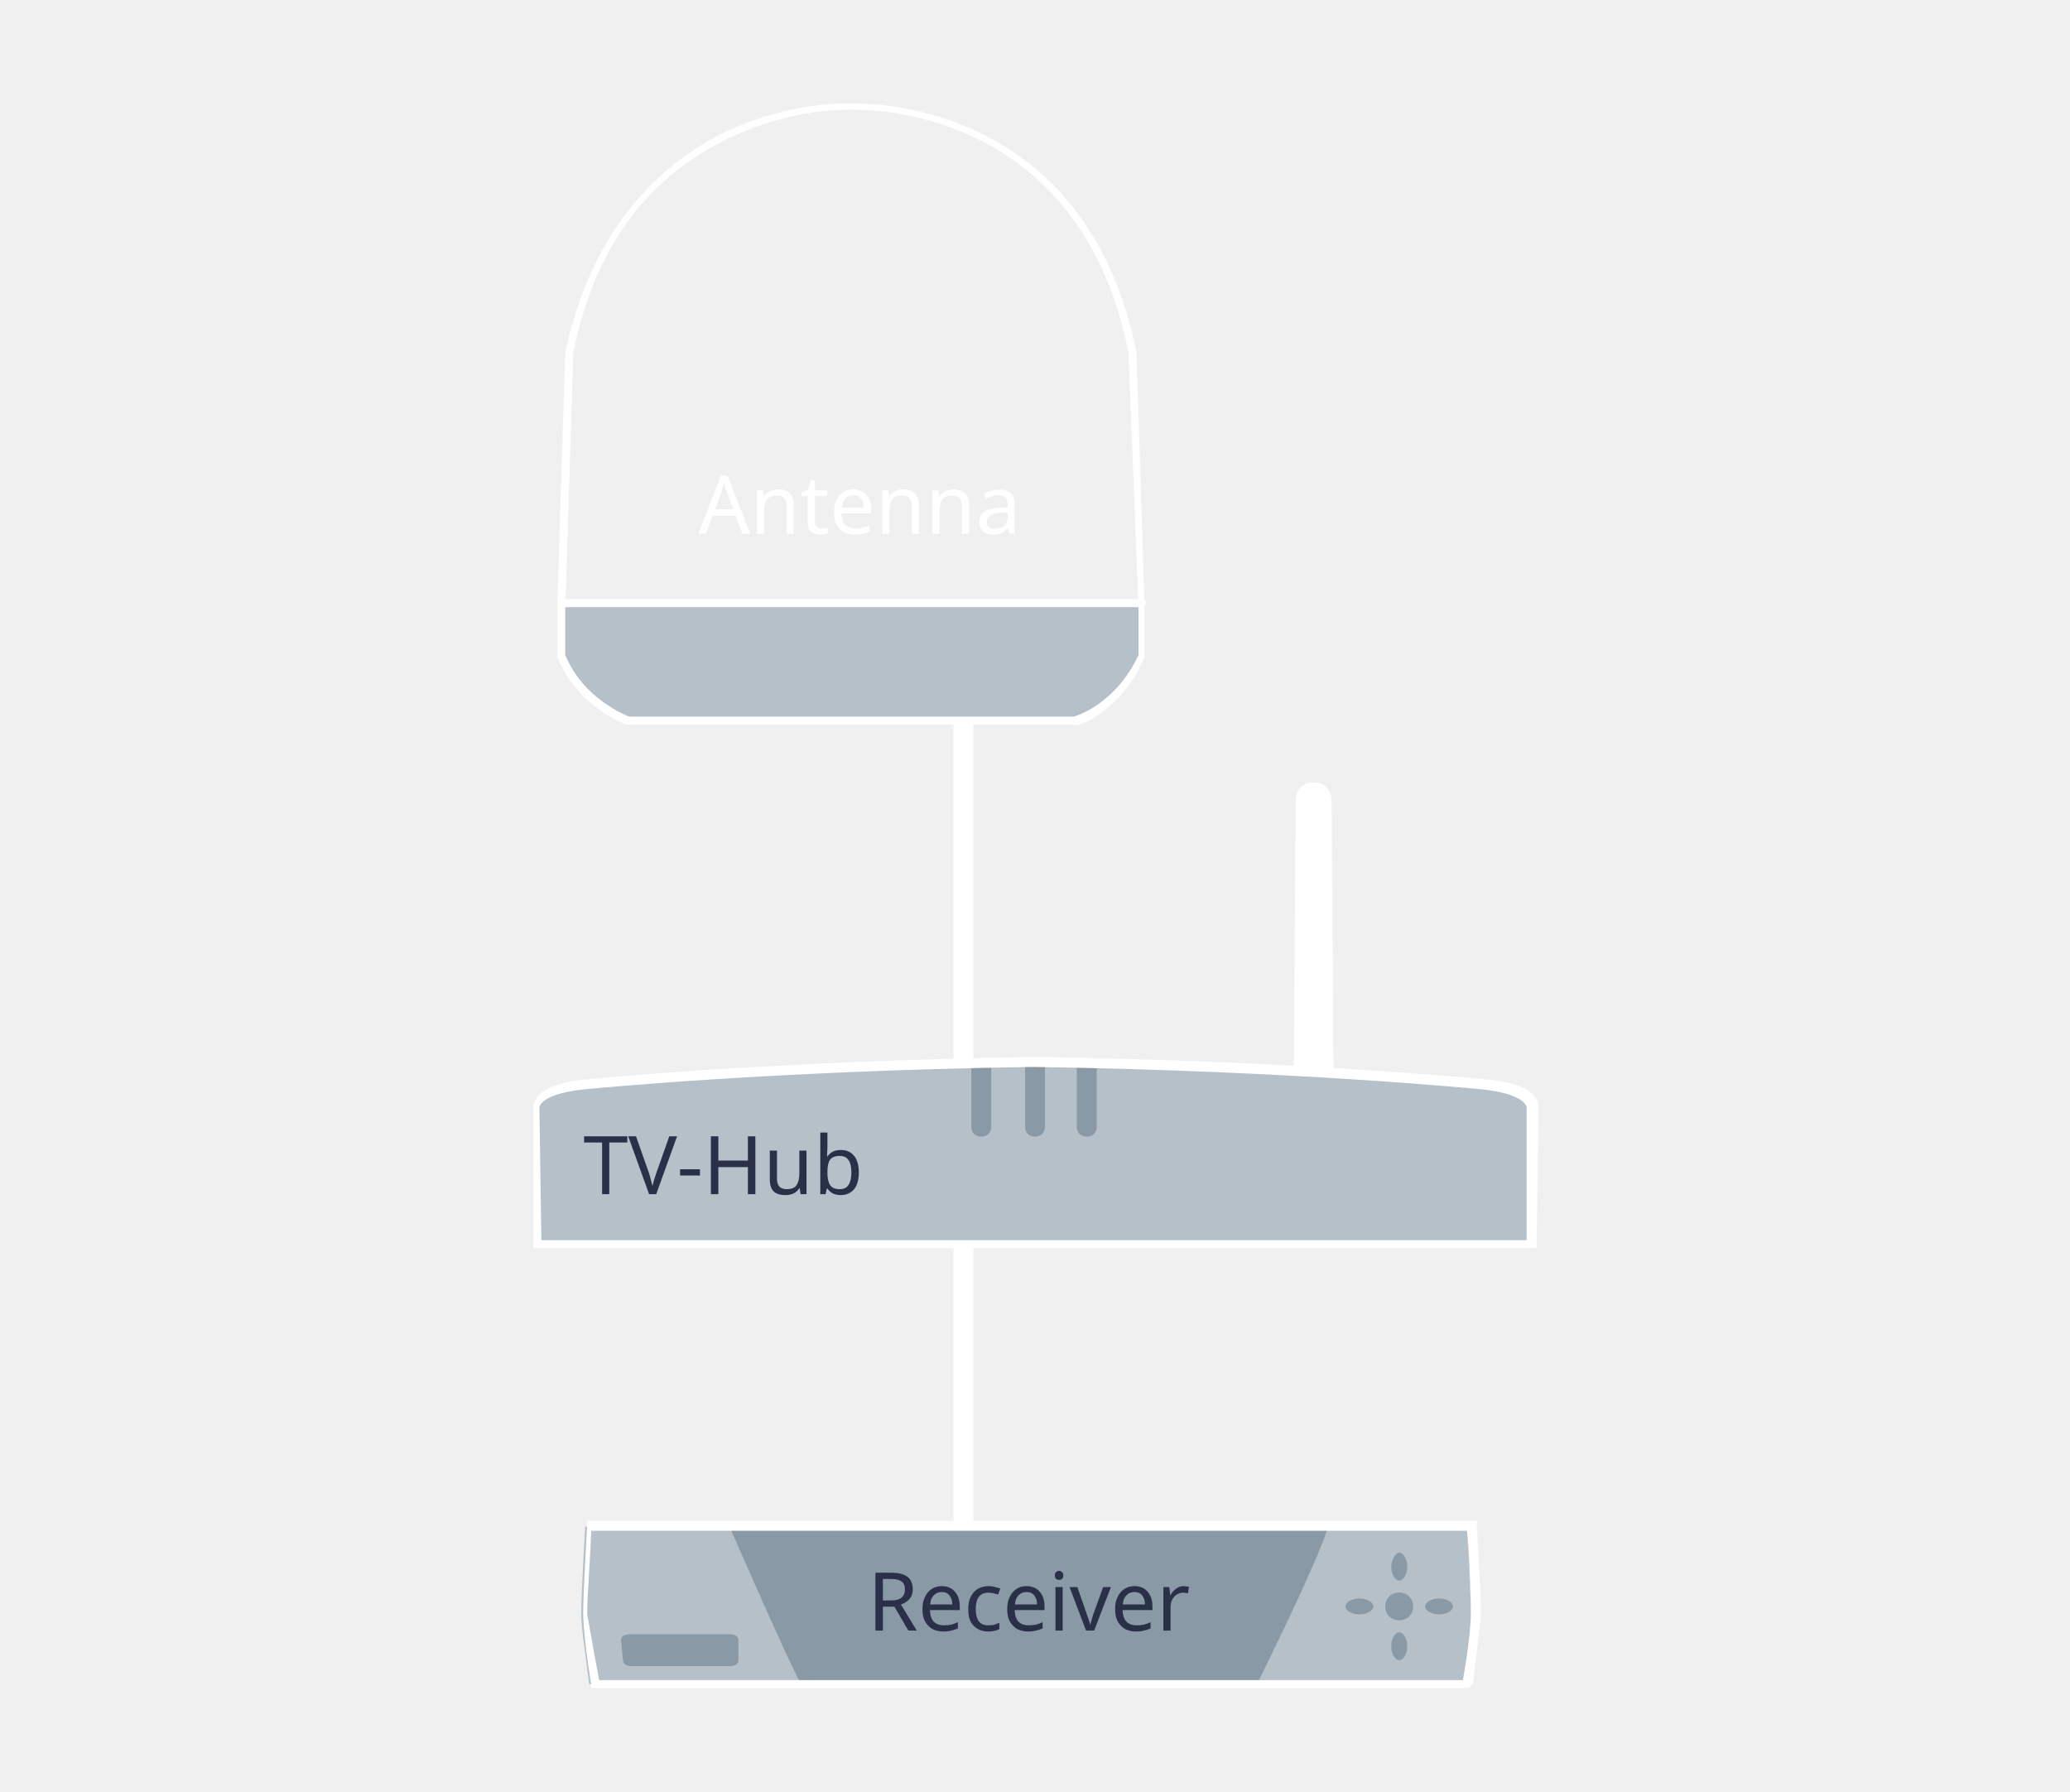
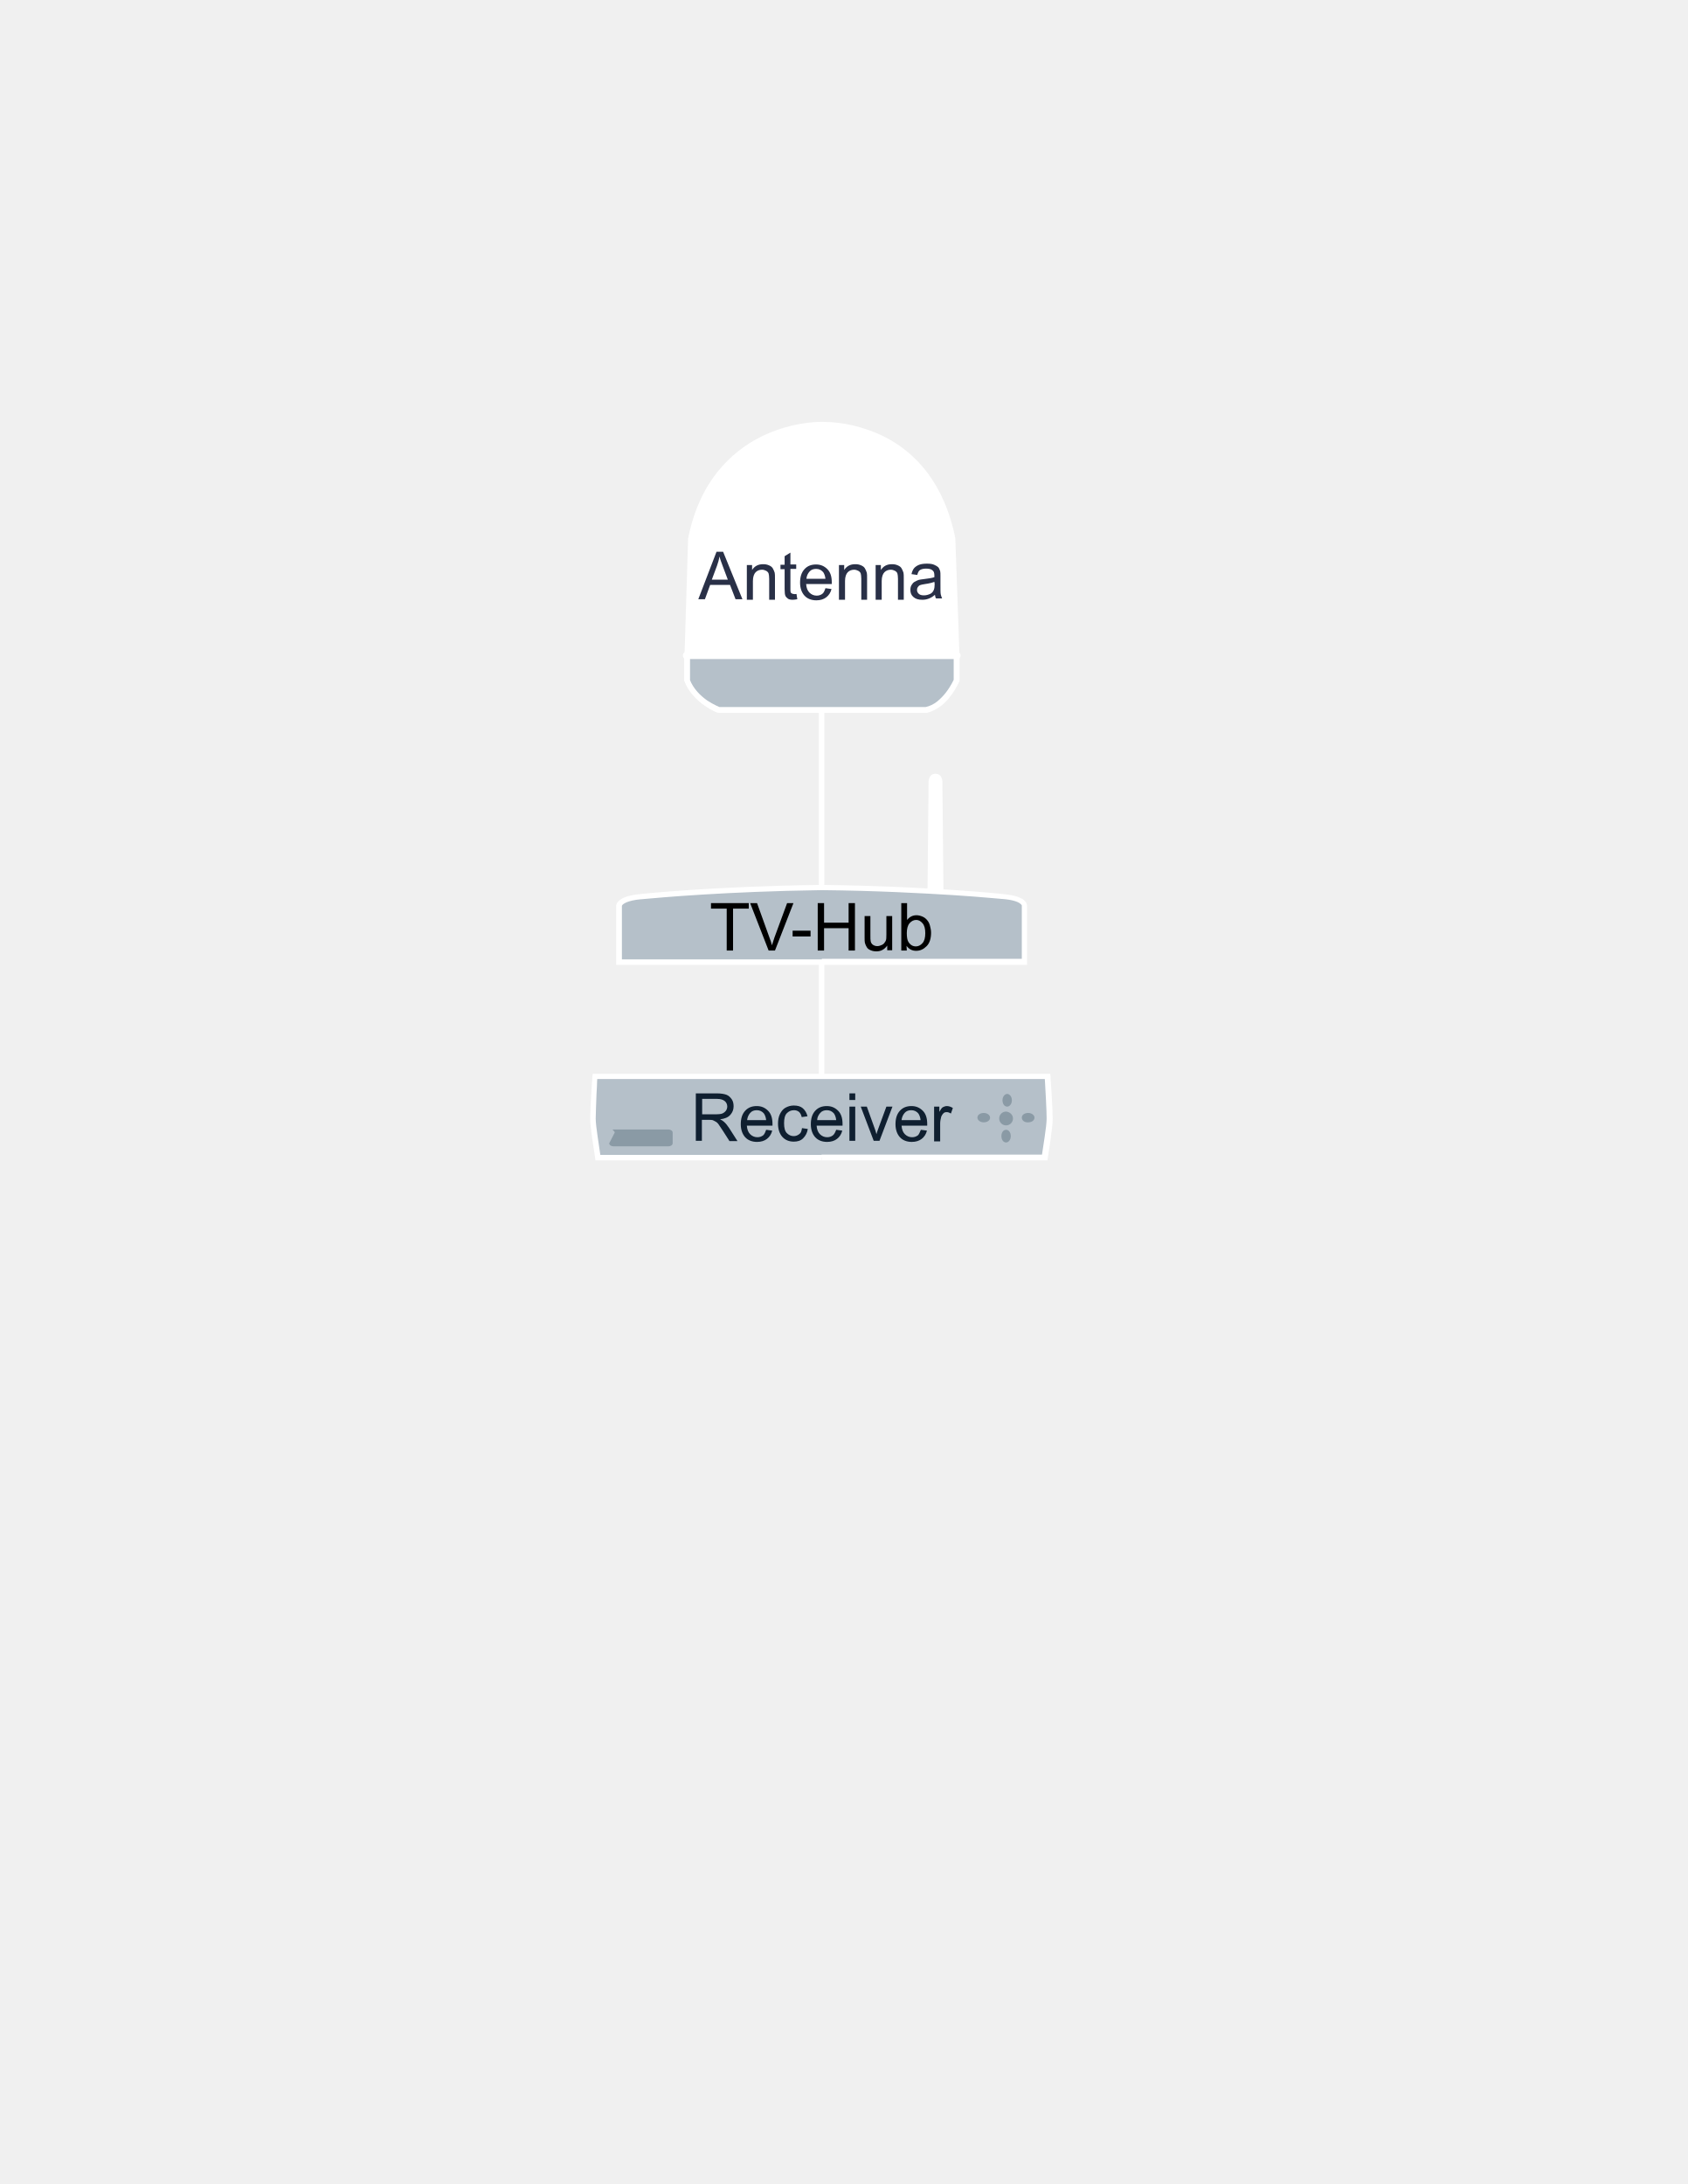
- <svg xmlns="http://www.w3.org/2000/svg" version="1.1" id="Layer_1" x="0px" y="0px" viewBox="0 0 104 90" enable-background="new 0 0 104 90" xml:space="preserve">
+ <svg xmlns="http://www.w3.org/2000/svg" version="1.1" id="Layer_1" x="0px" y="0px" viewBox="0 0 612 792" enable-background="new 0 0 612 792" xml:space="preserve">
  <g>
-     <line fill="none" stroke="#FFFFFF" stroke-miterlimit="10" x1="48.4" y1="36.4" x2="48.4" y2="76.5" />
-     <path fill="#FFFFFF" d="M54,36.4H31.6h0c-0.1,0-2.5-0.9-3.5-3.4v0v-2.7l0.4-12.6l0,0c1.1-5.1,3.7-8.8,7.7-10.9   c3.1-1.6,6.1-1.6,6.4-1.6h0c0,0,0.1,0,0.3,0c2,0,11.8,0.6,14.2,12.5v0l0.4,12.6v2.7v0c-0.6,1.5-1.5,2.3-2.2,2.8   C54.6,36.3,54,36.4,54,36.4L54,36.4z M31.6,36h22.3c0.2,0,2.2-0.7,3.3-3.1v-2.6l-0.5-12.6C54.4,6.1,44.8,5.5,42.9,5.5   c-0.2,0-0.2,0-0.3,0l0,0h0c-0.3,0-3.2,0-6.3,1.6c-4,2-6.5,5.6-7.5,10.6l-0.4,12.6v2.6C29.3,35.1,31.4,35.9,31.6,36z" />
-     <path fill="#B5C0C9" d="M28.2,30.4v2.6c0.9,2.3,3.5,3.2,3.5,3.2H54c2.2-0.4,3.3-3.2,3.3-3.2v-2.6H28.2z" />
-     <path fill="#FFFFFF" d="M57.3,30.5H28.2c-0.1,0-0.2-0.1-0.2-0.2c0-0.1,0.1-0.2,0.2-0.2h29.2c0.1,0,0.2,0.1,0.2,0.2   C57.5,30.4,57.5,30.5,57.3,30.5z" />
-     <path fill="#FFFFFF" d="M53.9,36.4H31.6c0,0,0,0-0.1,0c-0.1,0-2.5-0.9-3.5-3.4c0,0,0,0,0-0.1v-2.6l0.4-12.6v0   c1.1-5.1,3.7-8.8,7.7-10.9c3.1-1.6,6.1-1.6,6.4-1.6h0c0,0,0.1,0,0.3,0c2,0,11.8,0.6,14.2,12.5c0,0,0,0,0,0l0.4,12.6V33   c0,0,0,0,0,0.1c-0.6,1.5-1.5,2.3-2.2,2.8C54.5,36.4,54,36.5,53.9,36.4C54,36.4,53.9,36.4,53.9,36.4z M31.6,36h22.3   c0.2,0,2.2-0.7,3.3-3.1v-2.6l-0.5-12.6C54.4,6.1,44.8,5.5,42.9,5.5c-0.2,0-0.2,0-0.3,0l0,0h0c-0.3,0-3.2,0-6.3,1.6   c-4,2-6.5,5.6-7.5,10.6l-0.4,12.6v2.6C29.3,35.1,31.4,35.9,31.6,36z" />
-     <g>
-       <path fill="#B5C0C9" d="M51.8,84.6h21.7c0.2-0.9,0.4-2.8,0.4-3.5c0-1-0.2-4.4-0.2-4.4h-22h-0.3h-22c0,0-0.2,3.4-0.2,4.4    c0,0.7,0.3,2.6,0.4,3.5h21.7H51.8z" />
-       <path fill="#B5C0C9" d="M73.5,84.7H29.8c0,0,0,0,0,0c-0.3-1.8-0.4-3-0.4-3.5c0-1,0.2-4.4,0.2-4.4c0,0,0,0,0,0h44.3c0,0,0,0,0,0    s0.2,3.4,0.2,4.4C74,81.6,73.9,82.8,73.5,84.7C73.6,84.7,73.6,84.7,73.5,84.7z M29.8,84.6h43.7c0.3-1.8,0.4-3,0.4-3.5    c0-0.9-0.2-4-0.2-4.4H29.5c0,0.3-0.2,3.4-0.2,4.4C29.3,81.6,29.5,82.8,29.8,84.6z" />
-       <path fill="#8999A5" d="M36.7,76.8c0,0,3.1,7.1,3.5,7.7h23c0,0,2.8-5.6,3.5-7.7L36.7,76.8z" />
-       <path fill="#231F20" d="M62.2,84.7H36.8c0,0,0,0,0,0s0,0,0,0L62.2,84.7C62.3,84.6,62.3,84.6,62.2,84.7    C62.3,84.7,62.3,84.7,62.2,84.7z" />
-       <g>
-         <g>
-           <g>
-             <path fill="#8999A5" d="M69,80.7c0,0.2-0.3,0.4-0.7,0.4s-0.7-0.2-0.7-0.4c0-0.2,0.3-0.4,0.7-0.4C68.7,80.3,69,80.5,69,80.7z" />
-             <path fill="#8999A5" d="M73,80.7c0,0.2-0.3,0.4-0.7,0.4s-0.7-0.2-0.7-0.4c0-0.2,0.3-0.4,0.7-0.4S73,80.5,73,80.7z" />
-           </g>
-           <g>
-             <path fill="#8999A5" d="M70.3,82c0.2,0,0.4,0.3,0.4,0.7s-0.2,0.7-0.4,0.7c-0.2,0-0.4-0.3-0.4-0.7C69.9,82.3,70.1,82,70.3,82z" />
-             <path fill="#8999A5" d="M70.3,78c0.2,0,0.4,0.3,0.4,0.7c0,0.4-0.2,0.7-0.4,0.7c-0.2,0-0.4-0.3-0.4-0.7       C69.9,78.4,70.1,78,70.3,78z" />
-           </g>
-         </g>
-         <path fill="#8999A5" d="M71,80.7c0,0.4-0.3,0.7-0.7,0.7s-0.7-0.3-0.7-0.7s0.3-0.7,0.7-0.7S71,80.3,71,80.7z" />
-       </g>
-       <path fill="#FFFFFF" d="M73.8,84.8H29.7l0-0.2c-0.3-1.8-0.4-3.1-0.4-3.6c0-1,0.2-4.3,0.2-4.4v-0.2h44.7v0.2c0,0.1,0.2,3.4,0.2,4.4    c0,0.6-0.2,1.8-0.4,3.6L73.8,84.8z M30.1,84.4h43.4c0.3-1.7,0.4-2.9,0.4-3.3c0-0.9-0.1-3.5-0.2-4.2h-44c0,0.7-0.2,3.3-0.2,4.2    C29.6,81.6,29.8,82.8,30.1,84.4z" />
-       <path fill="#8999A5" d="M31.2,82.4c0-0.2,0.2-0.3,0.4-0.3h5.1c0.2,0,0.4,0.1,0.4,0.3v1c0,0.2-0.2,0.3-0.4,0.3h-5    c-0.2,0-0.4-0.1-0.4-0.3L31.2,82.4L31.2,82.4z" />
-     </g>
-     <g>
-       <path fill="#FFFFFF" d="M67,54.1l-0.1-13.9c0,0,0-0.9-0.9-0.9l0,0c-0.9,0-0.9,0.9-0.9,0.9L65,54.1C65,54.1,67,54.1,67,54.1z" />
-       <path fill="#B5C0C9" d="M52,62.5h25v-6.9c0,0,0.2-0.9-2.7-1.2c0,0-8.8-0.9-22.2-1.1h-0.2c-13.4,0.2-22.2,1.1-22.2,1.1    c-2.9,0.2-2.7,1.2-2.7,1.2v6.9H52L52,62.5z" />
-       <path fill="#8999A5" d="M49.8,56.6c0,0.3-0.2,0.5-0.5,0.5l0,0c-0.3,0-0.5-0.2-0.5-0.5v-3h1C49.8,53.6,49.8,56.6,49.8,56.6z" />
-       <path fill="#8999A5" d="M52.5,56.6c0,0.3-0.2,0.5-0.5,0.5l0,0c-0.3,0-0.5-0.2-0.5-0.5v-3.1h1V56.6z" />
-       <path fill="#8999A5" d="M55.1,56.6c0,0.3-0.2,0.5-0.5,0.5l0,0c-0.3,0-0.5-0.2-0.5-0.5v-3.1h1V56.6z" />
-       <path fill="#FFFFFF" d="M77.2,62.7H26.8v-7.1c0-0.1,0-0.2,0.2-0.5c0.4-0.5,1.3-0.8,2.7-0.9c0.1,0,9-0.9,22.2-1.1h0.2    c13.3,0.2,22.1,1.1,22.3,1.1c1.4,0.1,2.4,0.4,2.7,0.9c0.2,0.2,0.2,0.4,0.2,0.5L77.2,62.7L77.2,62.7z M27.2,62.3h49.5v-6.7l0,0    c0,0-0.1-0.7-2.5-0.9c-0.1,0-9-0.9-22.2-1.1h-0.2c-13.2,0.2-22.1,1.1-22.2,1.1c-2.4,0.2-2.5,0.9-2.5,0.9v0l0,0L27.2,62.3    L27.2,62.3z" />
-     </g>
-     <rect x="28" y="23.9" fill="none" width="29.3" height="4.2" />
-     <text transform="matrix(1 0 0 1 35.0826 26.8163)" fill="#FFFFFF" font-family="'Helvetica-Light'" font-size="4.078">Antenna</text>
-     <rect x="29.3" y="57.1" fill="none" width="29.3" height="4.2" />
-     <text transform="matrix(1 0 0 1 29.2979 59.9893)" fill="#293047" font-family="'Helvetica-Light'" font-size="4.078">TV-Hub</text>
-     <rect x="29.3" y="79" fill="none" width="44.7" height="4.2" />
-     <text transform="matrix(1 0 0 1 43.5918 81.9141)" fill="#293047" font-family="'Helvetica-Light'" font-size="4.078">Receiver</text>
+     <polyline fill="#FFFFFF" points="298.9,401.1 298.9,204.7 296.9,204.7 296.9,401.1  " />
+     <path fill="#FFFFFF" d="M342.1,324.2l-0.4-40.8c0,0,0-2.8-2.5-2.8s-2.5,2.8-2.5,2.8l-0.4,40.8H342.1z" />
+     <path fill="#B5C0C9" d="M298,348.9h73.4v-20.3c0,0,0.5-2.7-7.9-3.4c0,0-25.9-2.8-65.3-3.3h-0.5c-39.4,0.5-65.3,3.3-65.3,3.3   c-8.3,0.8-7.9,3.4-7.9,3.4v20.3H298z" />
+     <path fill="#FFFFFF" d="M298,348.9v1h74.4v-21.3h-1l1,0.2c0-0.1,0-0.1,0-0.3c0-0.3-0.1-0.7-0.3-1.1c-0.4-0.7-1.1-1.4-2.4-1.9   c-1.3-0.6-3.2-1-6.1-1.3l-0.1,1l0.1-1c0,0-26-2.8-65.4-3.3h-0.5c-39.4,0.5-65.4,3.3-65.4,3.3l0.1,1l-0.1-1c-3.9,0.4-6,1.1-7.3,2   c-0.6,0.4-1,0.9-1.3,1.3c-0.2,0.4-0.3,0.8-0.3,1.1c0,0.1,0,0.2,0,0.2l1-0.2h-1v21.3H298V348.9v-1h-72.5v-19.4v-0.1l-0.6,0.1h0.6   v-0.1l-0.6,0.1h0.6h-0.2h0.2h-0.2h0.2c0,0,0-0.1,0.1-0.2c0.1-0.2,0.5-0.6,1.6-1.1c1-0.4,2.7-0.9,5.3-1.1c0,0,0.4,0,1.2-0.1   c5.5-0.5,29.6-2.7,64-3.2v-1v1h0.5v-1v1c19.7,0.2,36,1.1,47.4,1.8c5.7,0.4,10.2,0.7,13.2,1c1.5,0.1,2.7,0.2,3.5,0.3   s1.2,0.1,1.2,0.1c3.7,0.3,5.5,1,6.3,1.6c0.4,0.3,0.6,0.5,0.6,0.6l0.1,0.1h0.5l-0.5-0.1v0.1h0.5l-0.5-0.1v0.1v19.4H298V348.9z" />
+     <polygon points="263.5,344.7 263.5,329.5 257.8,329.5 257.8,327.5 271.5,327.5 271.5,329.5 265.8,329.5 265.8,344.7  " />
+     <path d="M278.7,344.7l-6.7-17.2h2.5L279,340c0.4,1,0.7,1.9,0.9,2.8c0.3-0.9,0.6-1.9,0.9-2.8l4.6-12.5h2.3l-6.7,17.2H278.7z" />
+     <rect x="287.4" y="337.5" width="6.5" height="2.1" />
+     <polygon points="296.5,344.7 296.5,327.5 298.8,327.5 298.8,334.6 307.7,334.6 307.7,327.5 310,327.5 310,344.7 307.7,344.7    307.7,336.6 298.8,336.6 298.8,344.7  " />
+     <path d="M321.7,344.7v-1.8c-1,1.4-2.3,2.1-3.9,2.1c-0.7,0-1.4-0.1-2.1-0.4s-1.1-0.6-1.4-1.1s-0.5-0.9-0.7-1.6   c-0.1-0.4-0.1-1.1-0.1-2v-7.7h2.1v6.9c0,1.1,0,1.8,0.1,2.2c0.1,0.6,0.4,1,0.8,1.3s1,0.5,1.6,0.5s1.2-0.2,1.8-0.5s0.9-0.8,1.2-1.3   c0.3-0.5,0.3-1.4,0.3-2.4v-6.7h2.1v12.4h-1.8V344.7z" />
+     <path d="M328.8,344.7h-2v-17.2h2.1v6.1c0.9-1.1,2-1.7,3.4-1.7c0.8,0,1.5,0.2,2.2,0.5s1.2,0.7,1.7,1.3s0.8,1.2,1,2s0.4,1.6,0.4,2.5   c0,2.1-0.5,3.8-1.6,4.9s-2.3,1.7-3.8,1.7s-2.6-0.6-3.5-1.8L328.8,344.7L328.8,344.7z M328.8,338.4c0,1.5,0.2,2.6,0.6,3.2   c0.7,1.1,1.6,1.6,2.7,1.6c0.9,0,1.7-0.4,2.4-1.2c0.7-0.8,1-2,1-3.6s-0.3-2.8-1-3.6c-0.7-0.8-1.4-1.2-2.3-1.2s-1.7,0.4-2.4,1.2   S328.8,336.9,328.8,338.4z" />
+     <path fill="#B5C0C9" d="M298.1,419.8h80.8c0.6-3.8,1.8-11.1,1.8-14.1c0-4-0.7-15.3-0.7-15.3h-82h-1.2h-81c0,0-0.7,11.3-0.7,15.3   c0,2.9,1.2,10.3,1.8,14.1h79.8H298.1z" />
+     <path fill="#FFFFFF" d="M298.1,419.8v1h81.7l0.1-0.8c0.3-1.9,0.8-4.7,1.1-7.4c0.4-2.7,0.7-5.3,0.7-6.9c0-2-0.2-5.9-0.4-9.2   c-0.2-3.3-0.4-6.2-0.4-6.2l-0.1-0.9H298h-1.2h-81.9l-0.1,0.9c0,0-0.2,2.8-0.4,6.2c-0.2,3.3-0.4,7.2-0.4,9.2c0,1.6,0.3,4.1,0.7,6.9   c0.4,2.7,0.8,5.5,1.1,7.4l0.1,0.8h80.7h1.4v-1v-1h-1.4h-79.8v1l1-0.2c-0.3-1.9-0.7-4.7-1.1-7.4c-0.4-2.7-0.7-5.2-0.7-6.6   c0-2,0.2-5.8,0.3-9.1c0.1-1.7,0.2-3.2,0.2-4.3c0.1-1.1,0.1-1.8,0.1-1.8l-1-0.1v1h81h1.2h82v-1l-1,0.1c0,0,0,0.7,0.1,1.8   c0.2,3.4,0.6,10.5,0.6,13.4c0,1.4-0.3,4-0.7,6.6c-0.4,2.7-0.8,5.4-1.1,7.3l1,0.2v-1h-80.8v1.1H298.1z" />
+     <path fill="#0F1F30" d="M252.3,413.7v-17.2h7.6c1.5,0,2.7,0.2,3.5,0.5s1.4,0.9,1.9,1.6s0.7,1.6,0.7,2.6c0,1.2-0.4,2.2-1.2,3.1   s-2,1.4-3.7,1.6c0.6,0.3,1.1,0.6,1.4,0.9c0.7,0.6,1.3,1.4,1.9,2.3l3,4.7h-2.9l-2.3-3.6c-0.7-1-1.2-1.8-1.6-2.4s-0.8-0.9-1.2-1.1   s-0.7-0.4-1-0.5s-0.7-0.1-1.3-0.1h-2.6v7.6H252.3z M254.6,404.1h4.9c1,0,1.9-0.1,2.4-0.3s1-0.6,1.3-1s0.5-1,0.5-1.5   c0-0.8-0.3-1.5-0.9-2s-1.5-0.8-2.8-0.8h-5.4V404.1z" />
+     <path fill="#0F1F30" d="M277.8,409.7l2.2,0.3c-0.3,1.3-1,2.3-1.9,3s-2.1,1.1-3.6,1.1c-1.8,0-3.3-0.6-4.3-1.7s-1.6-2.7-1.6-4.7   c0-2.1,0.5-3.7,1.6-4.9s2.5-1.7,4.2-1.7s3,0.6,4.1,1.7s1.6,2.7,1.6,4.8c0,0.1,0,0.3,0,0.6h-9.3c0.1,1.4,0.5,2.4,1.2,3.1   s1.6,1.1,2.6,1.1c0.8,0,1.4-0.2,2-0.6S277.5,410.5,277.8,409.7z M270.9,406.2h6.9c-0.1-1-0.4-1.8-0.8-2.4c-0.7-0.8-1.5-1.2-2.6-1.2   c-1,0-1.8,0.3-2.4,1S271,405.2,270.9,406.2z" />
+     <path fill="#0F1F30" d="M290.8,409.1l2.1,0.3c-0.2,1.4-0.8,2.5-1.7,3.4s-2.1,1.2-3.4,1.2c-1.7,0-3.1-0.6-4.1-1.7s-1.6-2.7-1.6-4.8   c0-1.3,0.2-2.5,0.7-3.5s1.1-1.8,2-2.3s1.9-0.8,3-0.8c1.4,0,2.5,0.3,3.3,1s1.4,1.7,1.7,2.9l-2.1,0.3c-0.2-0.8-0.5-1.5-1-1.9   s-1.1-0.6-1.8-0.6c-1.1,0-1.9,0.4-2.6,1.1s-1,2-1,3.6c0,1.7,0.3,2.9,1,3.6s1.5,1.1,2.5,1.1c0.8,0,1.5-0.3,2.1-0.8   S290.6,410.2,290.8,409.1z" />
+     <path fill="#0F1F30" d="M303.2,409.7l2.2,0.3c-0.3,1.3-1,2.3-1.9,3s-2.1,1.1-3.6,1.1c-1.8,0-3.3-0.6-4.3-1.7s-1.6-2.7-1.6-4.7   c0-2.1,0.5-3.7,1.6-4.9c1.1-1.2,2.5-1.7,4.2-1.7s3,0.6,4.1,1.7s1.6,2.7,1.6,4.8c0,0.1,0,0.3,0,0.6h-9.4c0.1,1.4,0.5,2.4,1.2,3.1   s1.6,1.1,2.6,1.1c0.8,0,1.4-0.2,2-0.6S302.9,410.5,303.2,409.7z M296.3,406.2h6.9c-0.1-1-0.4-1.8-0.8-2.4c-0.7-0.8-1.5-1.2-2.6-1.2   c-1,0-1.8,0.3-2.4,1S296.3,405.2,296.3,406.2z" />
+     <path fill="#0F1F30" d="M308,398.9v-2.4h2.1v2.4H308z M308,413.7v-12.4h2.1v12.4H308z" />
+     <path fill="#0F1F30" d="M316.8,413.7l-4.7-12.4h2.2l2.7,7.5c0.3,0.8,0.6,1.6,0.8,2.5c0.2-0.7,0.4-1.4,0.8-2.4l2.8-7.6h2.2   l-4.7,12.4H316.8z" />
+     <path fill="#0F1F30" d="M333.9,409.7l2.2,0.3c-0.3,1.3-1,2.3-1.9,3s-2.1,1.1-3.6,1.1c-1.8,0-3.3-0.6-4.3-1.7s-1.6-2.7-1.6-4.7   c0-2.1,0.5-3.7,1.6-4.9s2.5-1.7,4.2-1.7s3,0.6,4.1,1.7s1.6,2.7,1.6,4.8c0,0.1,0,0.3,0,0.6h-9.3c0.1,1.4,0.5,2.4,1.2,3.1   s1.6,1.1,2.6,1.1c0.8,0,1.4-0.2,2-0.6S333.5,410.5,333.9,409.7z M326.9,406.2h6.9c-0.1-1-0.4-1.8-0.8-2.4c-0.7-0.8-1.5-1.2-2.6-1.2   c-1,0-1.8,0.3-2.4,1C327.4,404.3,327,405.2,326.9,406.2z" />
+     <path fill="#0F1F30" d="M338.7,413.7v-12.4h1.9v1.9c0.5-0.9,0.9-1.5,1.3-1.7s0.9-0.4,1.4-0.4c0.7,0,1.4,0.2,2.2,0.7l-0.7,2   c-0.5-0.3-1-0.5-1.5-0.5s-0.9,0.1-1.2,0.4c-0.3,0.3-0.6,0.7-0.8,1.2c-0.2,0.8-0.4,1.6-0.4,2.5v6.5h-2.2L338.7,413.7L338.7,413.7z" />
+     <path fill="#8A9AA5" d="M359,405.3c0,1-1,1.7-2.3,1.7s-2.3-0.8-2.3-1.7c0-1,1-1.7,2.3-1.7C358,403.6,359,404.4,359,405.3z" />
+     <path fill="#8A9AA5" d="M370.5,405.3c0-1,1-1.7,2.3-1.7s2.3,0.8,2.3,1.7c0,1-1,1.7-2.3,1.7C371.5,407.1,370.5,406.3,370.5,405.3z" />
+     <path fill="#8A9AA5" d="M365.2,401.3c-1,0-1.7-1-1.7-2.3s0.8-2.3,1.7-2.3s1.7,1,1.7,2.3S366.1,401.3,365.2,401.3z" />
+     <path fill="#8A9AA5" d="M364.8,409.7c1,0,1.7,1,1.7,2.3s-0.8,2.3-1.7,2.3c-1,0-1.7-1-1.7-2.3S363.8,409.7,364.8,409.7z" />
+     <path fill="#8A9AA5" d="M367.3,405.6c0,1.4-1.1,2.5-2.5,2.5s-2.5-1.1-2.5-2.5s1.1-2.5,2.5-2.5C366.2,403.2,367.3,404.3,367.3,405.6   z" />
+     <path fill="#8A9AA5" d="M222.9,410.7c0-0.6-1.3-1.1-0.5-1.1h20c0.8,0,1.5,0.5,1.5,1.1v3.9c0,0.6-0.7,1.1-1.5,1.1h-20   c-0.8,0-1.5-0.5-1.5-1.1L222.9,410.7z" />
+     <path fill="#FFFFFF" d="M249.1,246.4v-8.7l1.3-42.3c8.7-42.3,47.1-41.4,47.1-41.4s39.1-2.2,47.8,41.4l1.5,42.3v8.7   c-3.8,9.3-11.5,11-11.5,11h-74.7C260.5,257.5,252.5,254.7,249.1,246.4z" />
+     <path fill="#FFFFFF" d="M249.1,246.4h1v-8.7l1.3-42.3h-1l1,0.2c2.1-10,5.8-17.5,10.2-23.2c6.7-8.5,15.1-12.8,22.1-15.1   c7-2.2,12.6-2.4,13.6-2.4h0.1h0.1c0.1,0,0.4,0,0.8,0c2.9,0,12.5,0.4,22.2,5.7c4.9,2.6,9.8,6.5,14,12.1c4.2,5.6,7.7,13,9.6,22.8   l1-0.2h-1l1.5,42.3v8.7h1l-0.9-0.4c-1.8,4.4-4.5,7-6.8,8.5c-1.1,0.7-2.1,1.2-2.9,1.5c-0.4,0.1-0.7,0.2-0.8,0.3   c-0.1,0-0.2,0-0.2,0.1l0.1,0.3l-0.1-0.3l0.1,0.3l-0.1-0.3l0.2,1v-1h-74.7c-0.3,0-0.5,0.1-0.7,0.3l0.7,0.7l-0.2-1   c-0.1,0-0.3,0.1-0.5,0.3l0.7,0.7l-0.2-1l0.2,0.9v-1c0,0-0.1,0-0.2,0l0.2,0.9v-1v0.7l0.2-0.7c0,0,0,0-0.2,0v0.7l0.2-0.7   c0,0-0.3-0.1-0.5-0.2c-1-0.4-2.9-1.3-4.8-3c-2-1.7-4-4-5.4-7.2L249.1,246.4h1H249.1l-0.9,0.4c1.8,4.3,4.7,7.2,7.2,9   c1.3,0.9,2.4,1.5,3.3,2c0.4,0.2,0.8,0.4,1.1,0.5c0.1,0.1,0.3,0.1,0.4,0.1h0.2c0.1,0,0.1,0,0.3,0c0,0,0.1,0,0.2,0s0.3-0.1,0.5-0.3   l-0.7-0.7v1h74.7h0.2c0.1,0,2.1-0.5,4.7-2.2c2.5-1.7,5.6-4.6,7.5-9.4c0.1-0.1,0.1-0.2,0.1-0.4v-8.7l-1.5-42.3v-0.2   c-2-10-5.6-17.7-10-23.6c-6.6-8.8-14.9-13.5-22.2-15.9c-7.2-2.5-13.4-2.7-15.7-2.7c-0.6,0-1,0-1,0l0.1,1v-1c0,0-0.1,0-0.2,0   c-1.5,0-11.3,0.2-21.9,5.6c-5.3,2.7-10.7,6.7-15.4,12.6c-4.7,5.9-8.5,13.7-10.6,24v0.2l-1.3,42.3v8.7c0,0.1,0,0.3,0.1,0.4   L249.1,246.4z" />
+     <path d="M249.1,238h97.7c0.1,0,0.3-0.1,0.3-0.3c0-0.1-0.1-0.3-0.3-0.3h-97.7c-0.1,0-0.3,0.1-0.3,0.3   C248.8,237.8,248.9,238,249.1,238" />
+     <path fill="#FFFFFF" d="M346.8,236.2h-97.7c-0.8,0-1.5,0.7-1.5,1.5s0.7,1.5,1.5,1.5h97.7c0.8,0,1.5-0.7,1.5-1.5   S347.6,236.2,346.8,236.2" />
+     <path fill="#B5C0C9" d="M249.1,238v8.7c2.9,7.6,11.6,10.7,11.6,10.7h75c7.2-1.5,11.1-10.7,11.1-10.7V238H249.1z" />
+     <path fill="#FFFFFF" d="M249.1,238h-1v8.9l0.1,0.2c1.6,4.1,4.6,6.9,7.3,8.7c2.6,1.8,4.9,2.6,4.9,2.6l0.2,0.1h75.3h0.1   c2-0.4,3.7-1.4,5.2-2.5c2.2-1.7,3.8-3.9,4.9-5.7s1.7-3.1,1.7-3.1l0.1-0.2v-10h-99.7v1H249.1v1h96.7v7.7h1l-0.9-0.4   c-0.1,0.2-1.1,2.5-2.9,4.8c-0.9,1.2-2,2.3-3.2,3.3c-1.3,1-2.7,1.7-4.2,2l0.2,1v-1h-75v1l0.3-0.9c-0.2-0.1-2.3-0.9-4.7-2.5   c-2.4-1.7-5-4.2-6.3-7.6l-0.9,0.4h1V238H249.1v1V238z" />
+     <path fill="#293047" d="M253.2,217.3l6.6-17.2h2.4l7,17.2h-2.5l-2-5.2h-7.2l-1.9,5.2H253.2z M258.1,210.2h5.8l-1.8-4.8   c-0.5-1.4-1-2.6-1.2-3.6c-0.2,1.1-0.5,2.2-0.9,3.3L258.1,210.2z" />
+     <path fill="#293047" d="M270.8,217.3v-12.4h1.9v1.8c0.9-1.4,2.2-2.1,4-2.1c0.8,0,1.4,0.1,2.1,0.4s1.1,0.6,1.4,1.1s0.5,1,0.7,1.6   c0.1,0.4,0.1,1.1,0.1,2.1v7.7h-2.1v-7.6c0-0.9-0.1-1.5-0.2-1.9c-0.1-0.4-0.5-0.8-0.9-1c-0.4-0.2-0.9-0.4-1.5-0.4   c-0.9,0-1.7,0.3-2.3,0.9s-1,1.7-1,3.2v6.8h-2.2V217.3z" />
+     <path fill="#293047" d="M288.8,215.4l0.3,1.9c-0.6,0.1-1.1,0.2-1.6,0.2c-0.8,0-1.4-0.1-1.8-0.4s-0.7-0.6-0.9-1   c-0.2-0.4-0.3-1.2-0.3-2.5v-7.2H283v-1.6h1.5v-3.1l2.1-1.3v4.3h2.1v1.6h-2.1v7.3c0,0.6,0,1,0.1,1.2s0.2,0.3,0.4,0.4   c0.2,0.1,0.4,0.2,0.7,0.2C288.1,215.5,288.4,215.4,288.8,215.4z" />
+     <path fill="#293047" d="M299.3,213.3l2.2,0.3c-0.3,1.3-1,2.3-1.9,3c-0.9,0.7-2.1,1.1-3.6,1.1c-1.8,0-3.3-0.6-4.3-1.7   s-1.6-2.7-1.6-4.7c0-2.1,0.5-3.7,1.6-4.9s2.5-1.7,4.2-1.7s3,0.6,4.1,1.7s1.6,2.7,1.6,4.8c0,0.1,0,0.3,0,0.6h-9.3   c0.1,1.4,0.5,2.4,1.2,3.1s1.6,1.1,2.6,1.1c0.8,0,1.4-0.2,2-0.6S299,214.2,299.3,213.3z M292.4,209.9h6.9c-0.1-1-0.4-1.8-0.8-2.4   c-0.7-0.8-1.5-1.2-2.6-1.2c-1,0-1.8,0.3-2.4,1S292.5,208.8,292.4,209.9z" />
+     <path fill="#293047" d="M304.2,217.3v-12.4h1.9v1.8c0.9-1.4,2.2-2.1,4-2.1c0.8,0,1.4,0.1,2.1,0.4s1.1,0.6,1.4,1.1s0.5,1,0.7,1.6   c0.1,0.4,0.1,1.1,0.1,2.1v7.7h-2.1v-7.6c0-0.9-0.1-1.5-0.2-1.9c-0.1-0.4-0.5-0.8-0.9-1c-0.4-0.2-0.9-0.4-1.5-0.4   c-0.9,0-1.7,0.3-2.3,0.9s-1,1.7-1,3.2v6.8h-2.2V217.3z" />
+     <path fill="#293047" d="M317.5,217.3v-12.4h1.9v1.8c0.9-1.4,2.2-2.1,4-2.1c0.8,0,1.4,0.1,2.1,0.4s1.1,0.6,1.4,1.1s0.5,1,0.7,1.6   c0.1,0.4,0.1,1.1,0.1,2.1v7.7h-2.1v-7.6c0-0.9-0.1-1.5-0.2-1.9c-0.1-0.4-0.5-0.8-0.9-1c-0.4-0.2-0.9-0.4-1.5-0.4   c-0.9,0-1.7,0.3-2.3,0.9s-1,1.7-1,3.2v6.8h-2.2V217.3z" />
+     <path fill="#293047" d="M339,215.7c-0.8,0.7-1.5,1.1-2.3,1.4c-0.8,0.3-1.5,0.4-2.3,0.4c-1.4,0-2.4-0.3-3.2-1   c-0.8-0.7-1.1-1.5-1.1-2.6c0-0.6,0.1-1.2,0.4-1.7s0.6-0.9,1.1-1.2c0.5-0.3,1-0.5,1.5-0.7c0.4-0.1,1-0.2,1.9-0.3   c1.7-0.2,3-0.4,3.8-0.7c0-0.3,0-0.5,0-0.6c0-0.9-0.2-1.5-0.6-1.8c-0.5-0.5-1.3-0.7-2.4-0.7c-1,0-1.7,0.2-2.2,0.5   c-0.5,0.3-0.8,1-1,1.8l-2.1-0.3c0.2-0.9,0.5-1.6,0.9-2.1s1.1-1,1.9-1.3s1.8-0.4,2.8-0.4c1.1,0,1.9,0.1,2.6,0.4s1.2,0.6,1.5,0.9   c0.3,0.3,0.5,0.9,0.7,1.4c0.1,0.4,0.1,1,0.1,1.9v2.8c0,2,0,3.2,0.1,3.7s0.3,1,0.5,1.5h-2.2C339.2,216.8,339.1,216.3,339,215.7z    M338.8,211c-0.8,0.3-1.9,0.6-3.4,0.8c-0.9,0.1-1.5,0.3-1.8,0.4c-0.3,0.1-0.6,0.4-0.8,0.7c-0.2,0.3-0.3,0.6-0.3,1   c0,0.6,0.2,1,0.6,1.4s1,0.6,1.9,0.6c0.8,0,1.5-0.2,2.2-0.5c0.7-0.3,1.1-0.8,1.4-1.5c0.2-0.5,0.3-1.2,0.3-2.1L338.8,211z" />
  </g>
</svg>
